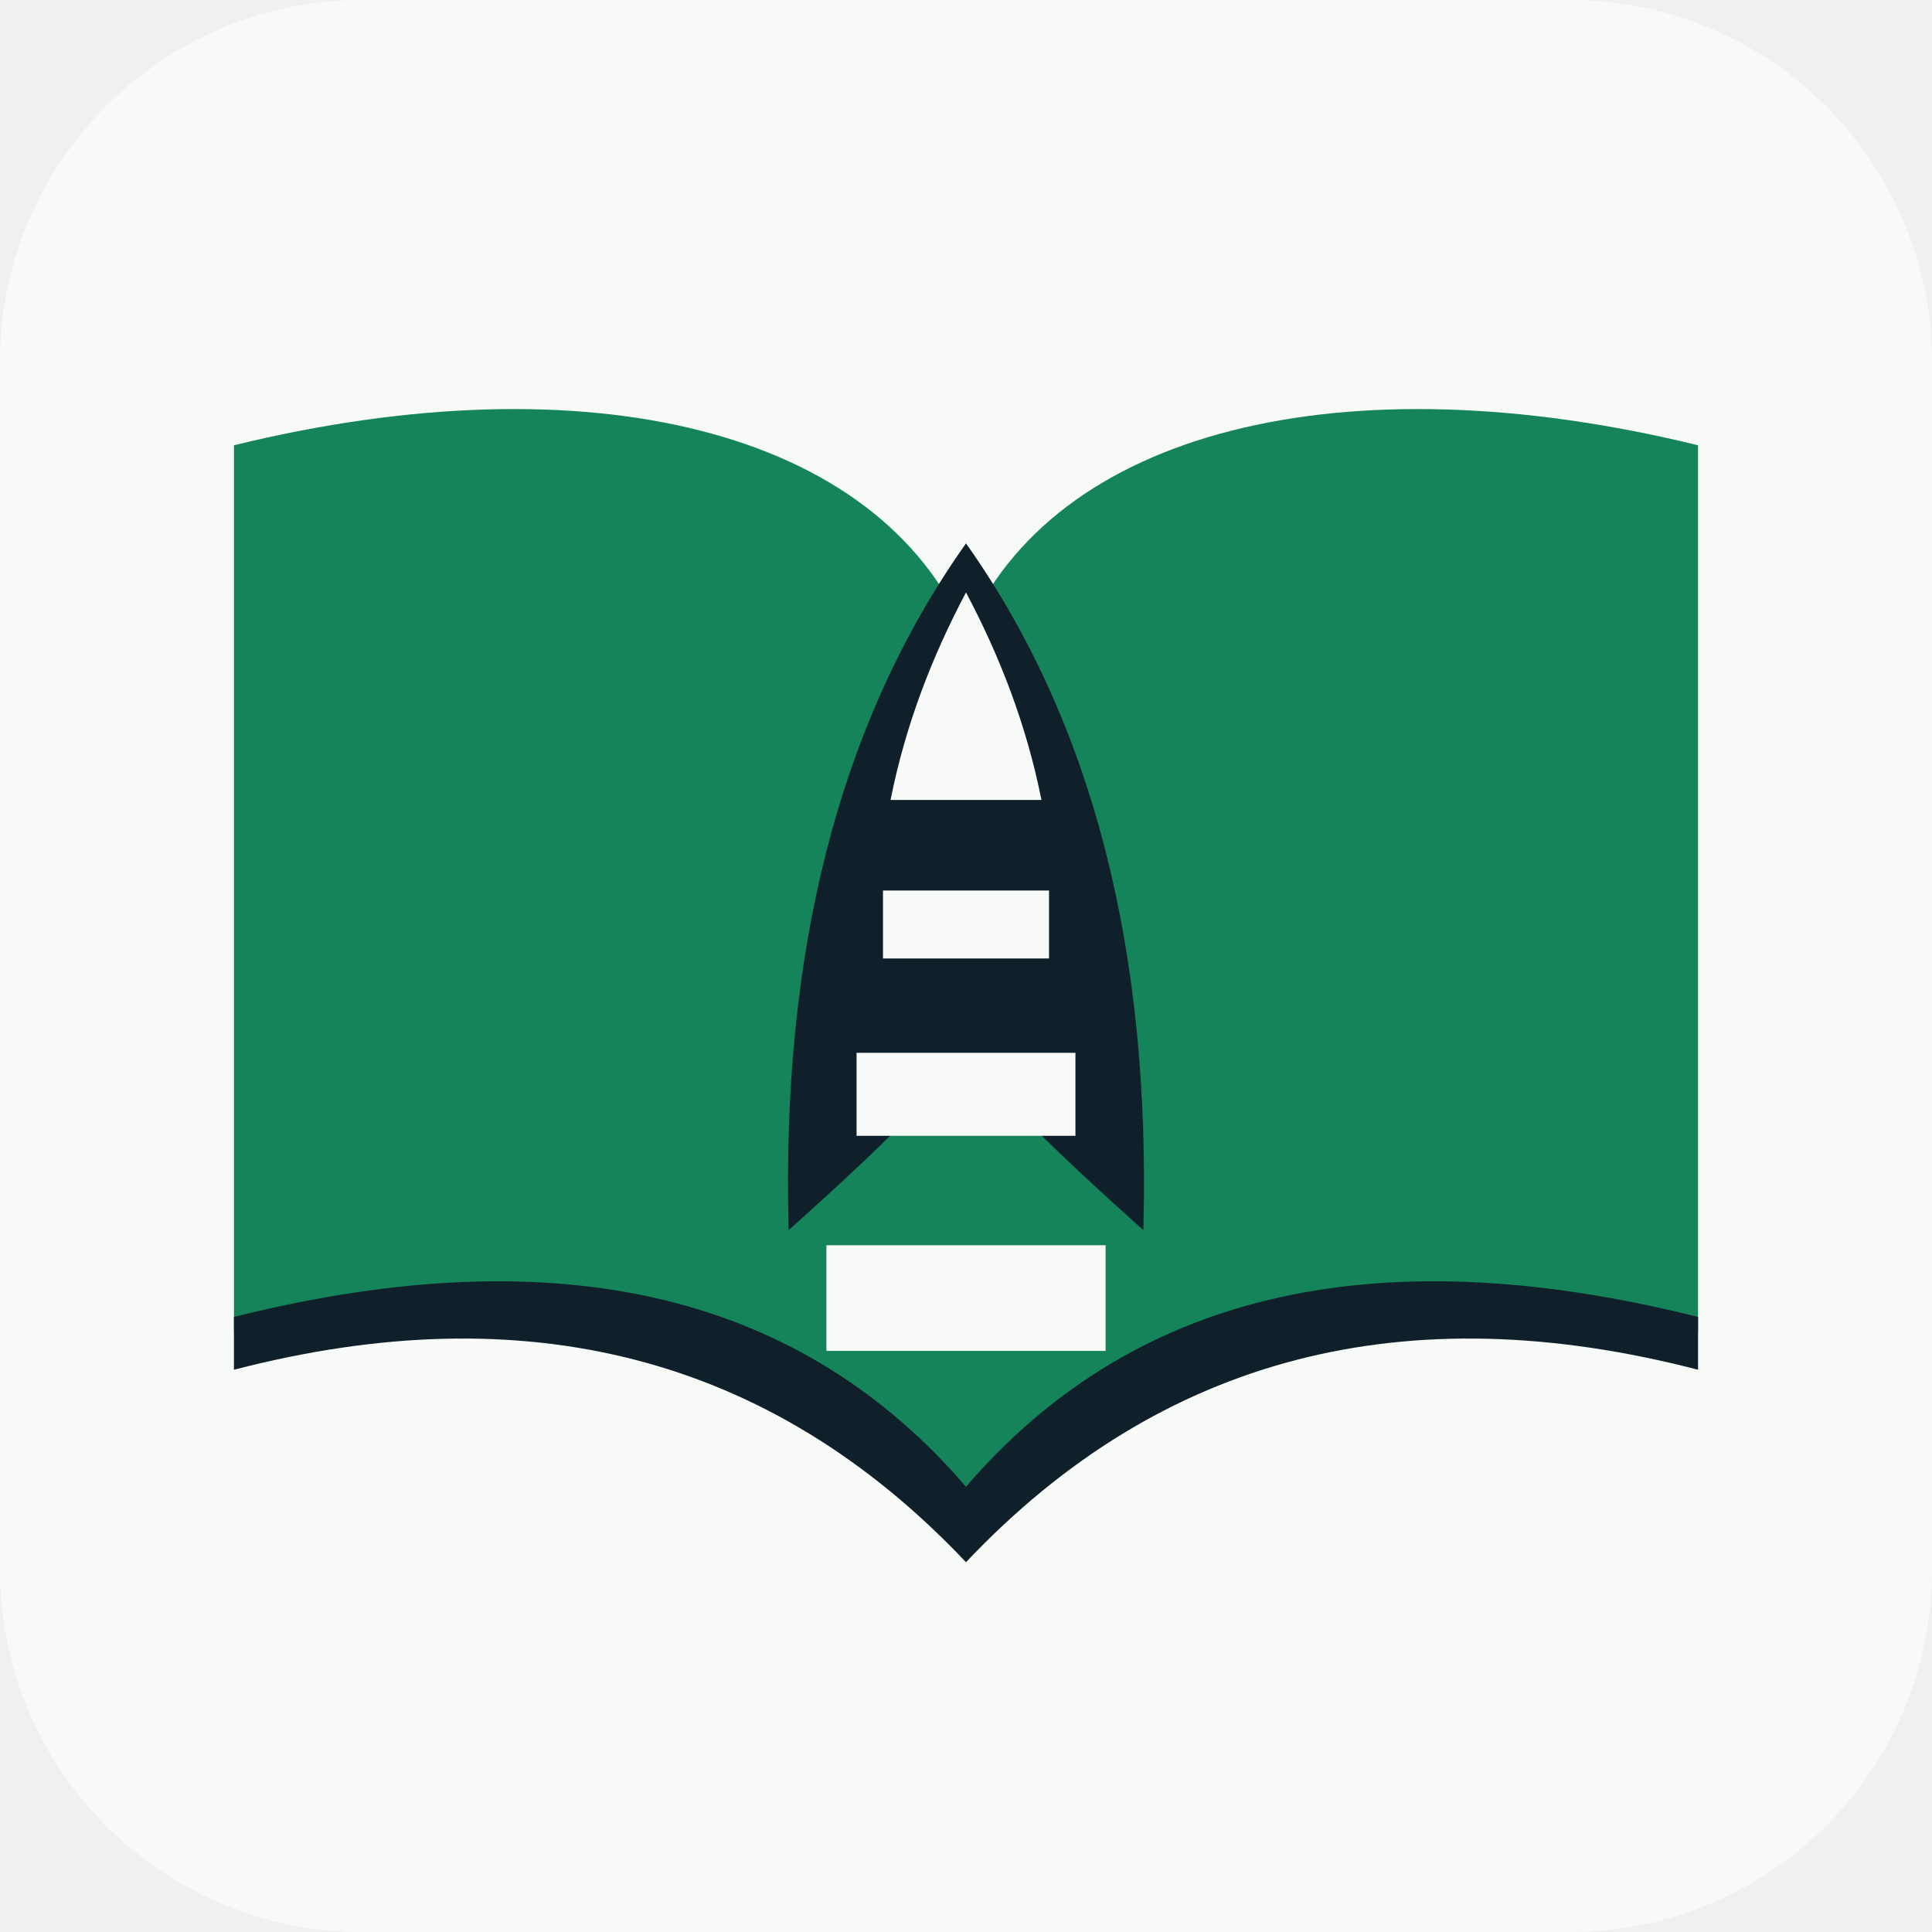
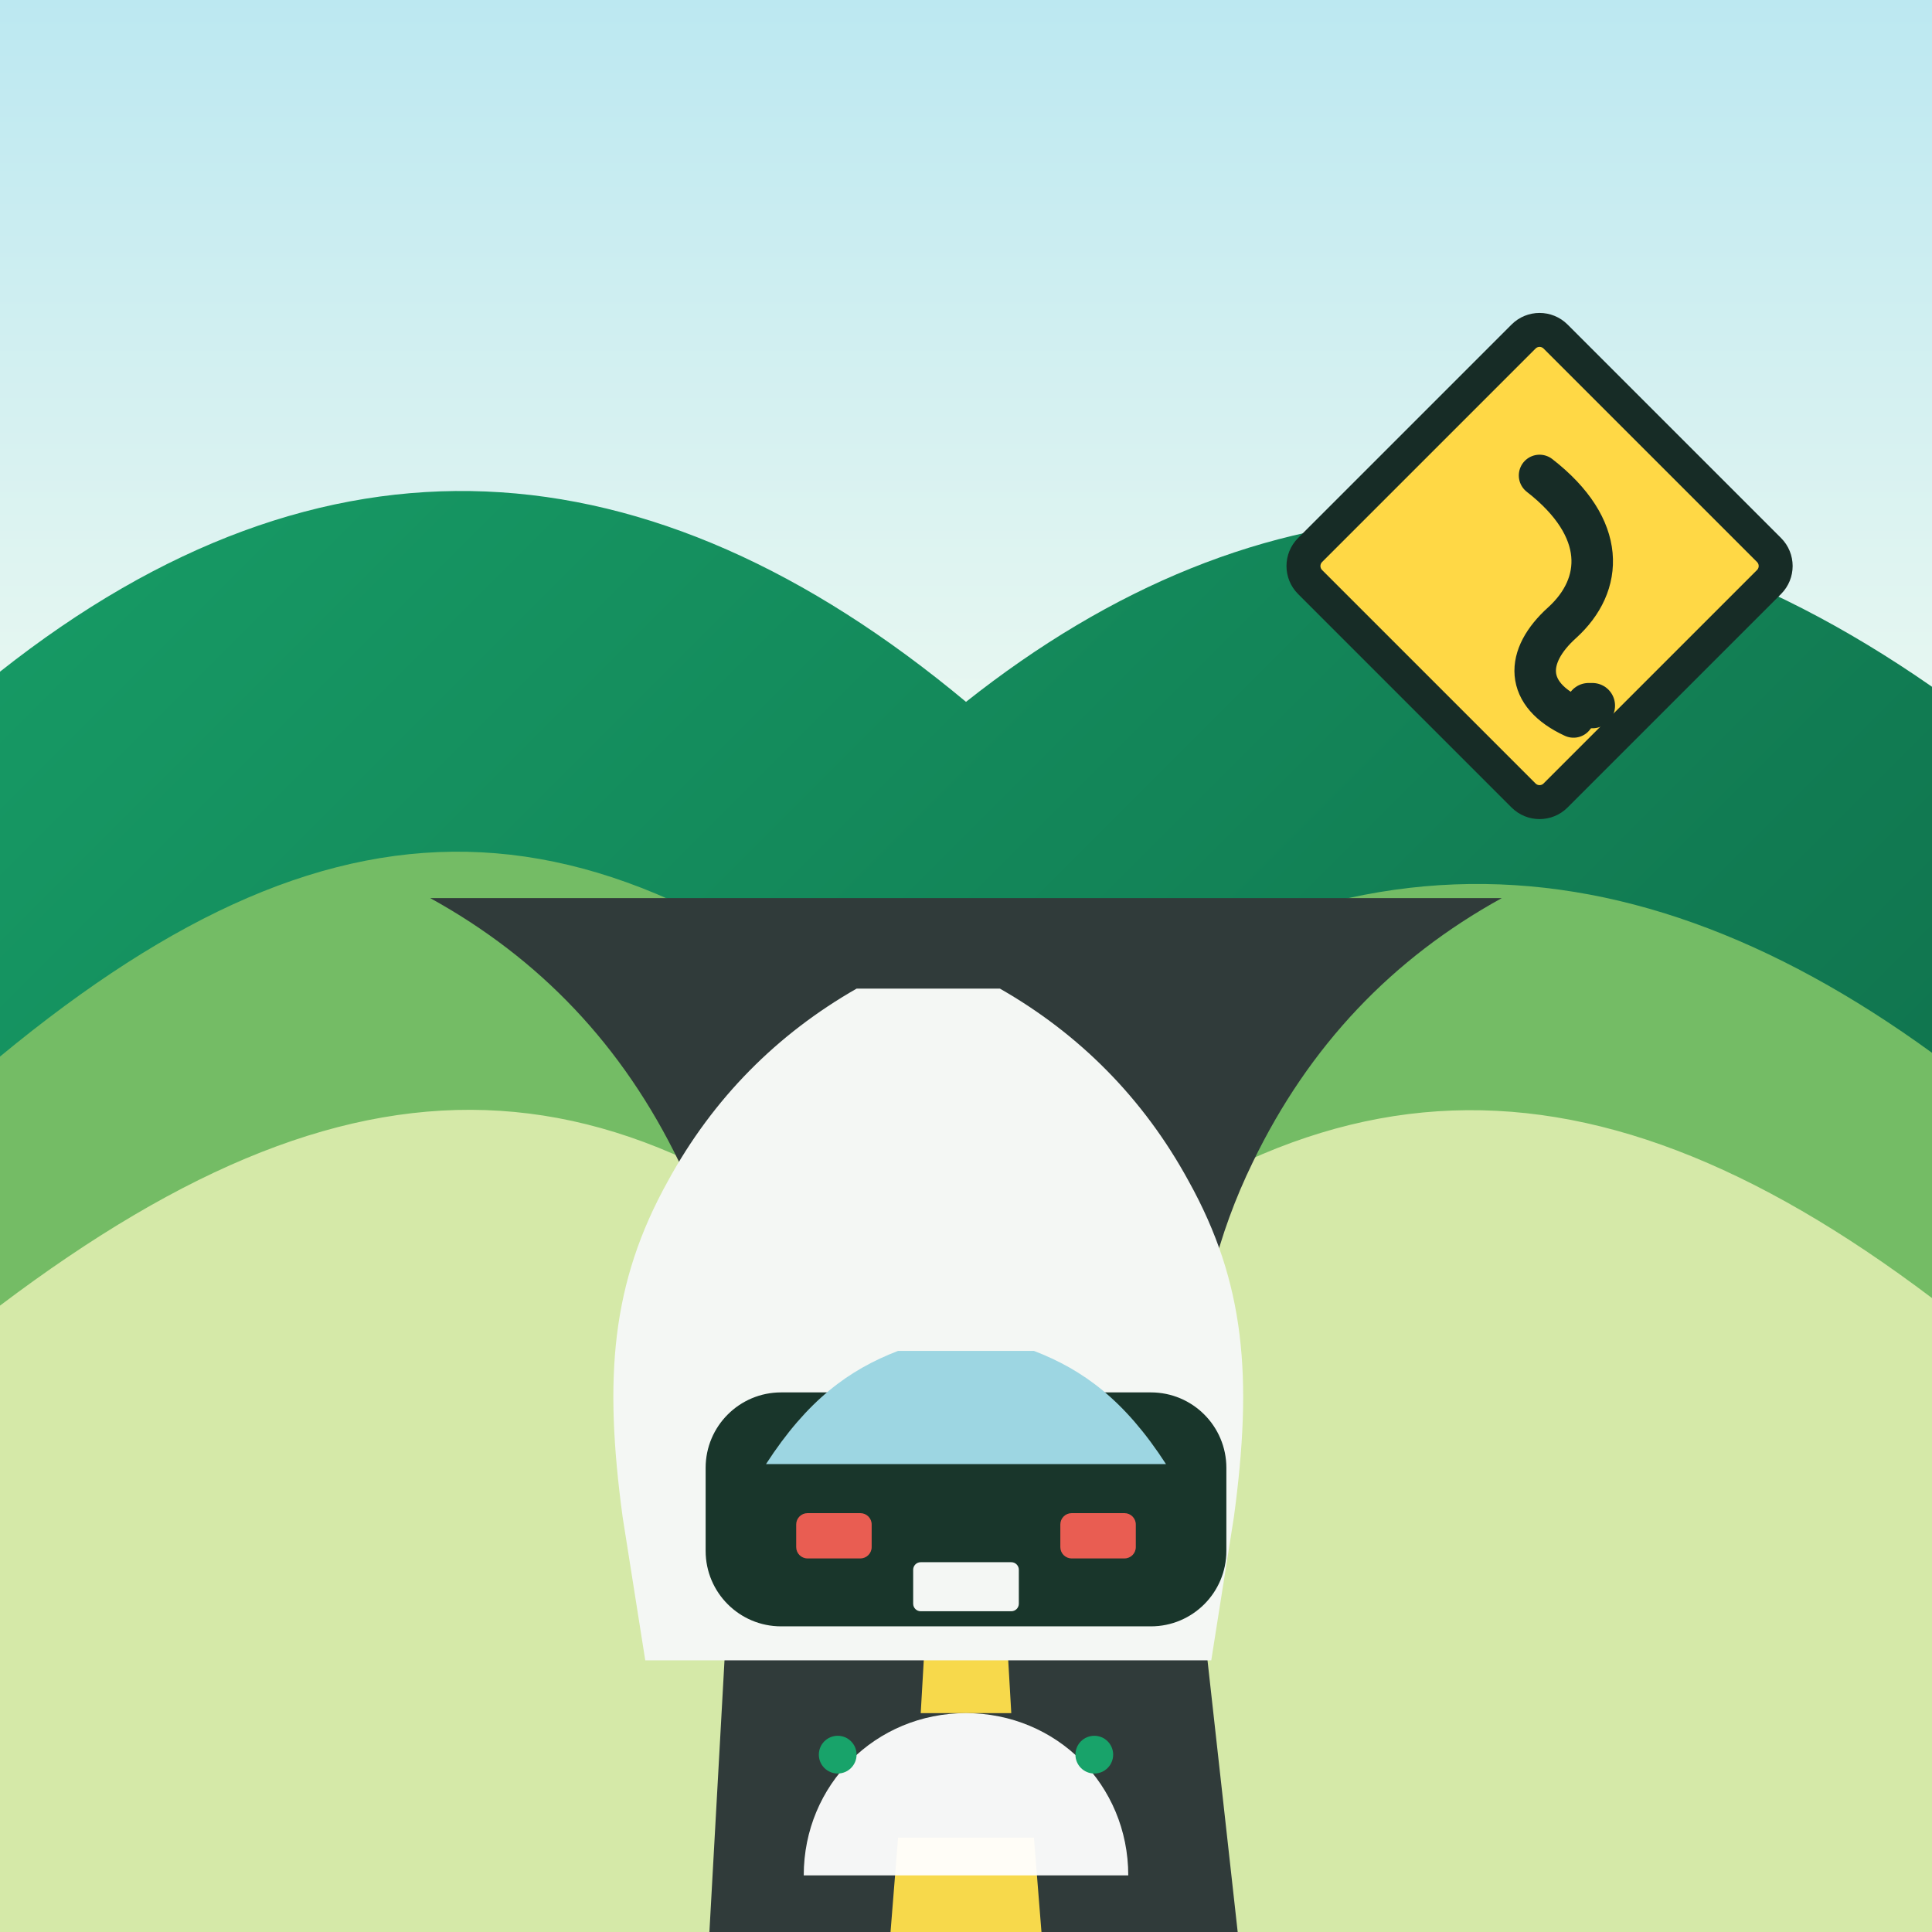
<svg xmlns="http://www.w3.org/2000/svg" viewBox="0 0 512 512">
-   <rect width="512" height="512" rx="96" fill="#f8faf8" />
-   <path d="M62 118c94-23 171-4 194 50v238c-37-50-103-72-194-53z" fill="#16845a" />
-   <path d="M450 118c-94-23-171-4-194 50v238c37-50 103-72 194-53z" fill="#16845a" />
-   <path d="M256 144c-34 48-49 109-47 182 19-17 35-32 47-47 12 15 28 30 47 47 2-73-13-134-47-182z" fill="#10202a" />
-   <path d="M256 157c-9 17-16 35-20 55h40c-4-20-11-38-20-55zM234 236h44v18h-44zM227 279h58v22h-58zM219 330h74v28h-74z" fill="#f8faf8" />
-   <path d="M62 349c88-22 151-5 194 45v20c-52-55-117-71-194-51z" fill="#10202a" />
-   <path d="M450 349c-88-22-151-5-194 45v20c52-55 117-71 194-51z" fill="#10202a" />
+   <defs>
+     <linearGradient id="bg" x1="0" y1="0" x2="1" y2="1">
+       <stop offset="0" stop-color="#18a36a" />
+       <stop offset="1" stop-color="#0e6847" />
+     </linearGradient>
+     <linearGradient id="sky" x1="0" y1="0" x2="0" y2="1">
+       <stop offset="0" stop-color="#bce8f1" />
+       <stop offset="1" stop-color="#e7f7f1" />
+     </linearGradient>
+   </defs>
+   <rect width="512" height="512" rx="112" fill="url(#bg)" />
+   <path d="M0 178c86-68 172-62 256 8 77-61 164-68 256-4v-182H0z" fill="url(#sky)" />
+   <path d="M0 280c92-76 163-73 256 14 88-78 172-76 256-15v233H0z" fill="#74bc65" />
+   <path d="M0 346c98-74 170-69 256 16 86-85 162-89 256-18v168H0z" fill="#d5e9a8" />
+   <path d="M188 512h140l-8-72c-6-55-7-93 12-132 15-31 37-54 66-70H114c29 16 51 39 66 70 19 39 18 77 12 132z" fill="#303b3a" />
+   <path d="M255 332h7l5 41h-17zM247 402h18l3 52h-24zM238 487h36l2 25h-40z" fill="#f7d94b" />
+   <path d="M165 402c-5-37-3-62 12-89 12-22 29-39 50-51h38c21 12 38 29 50 51 15 27 17 52 12 89l-6 38H171z" fill="#f4f7f4" />
+   <rect x="187" y="369" width="138" height="62" rx="20" fill="#19362b" />
+   <path d="M203 388c11-17 22-25 35-30h36c13 5 24 13 35 30z" fill="#9dd6e2" />
+   <rect x="211" y="401" width="20" height="12" rx="3" fill="#e95d52" />
+   <rect x="281" y="401" width="20" height="12" rx="3" fill="#e95d52" />
+   <rect x="242" y="414" width="28" height="13" rx="2" fill="#f4f7f4" />
+   <g transform="translate(362 104)">
+     <rect x="0" y="0" width="92" height="92" rx="6" transform="rotate(45 46 46)" fill="#ffd845" stroke="#172c26" stroke-width="9" />
+     <path d="M46 22c18 14 17 29 6 39-10 9-10 19 3 25" fill="none" stroke="#172c26" stroke-width="11" stroke-linecap="round" />
+     <path d="M59 83h1" stroke="#172c26" stroke-width="12" stroke-linecap="round" />
+   </g>
+   <path d="M256 454c-24 0-43 19-43 43h86c0-24-19-43-43-43z" fill="#fff" opacity=".95" />
+   <circle cx="222" cy="465" r="5" fill="#18a36a" />
+   <circle cx="290" cy="465" r="5" fill="#18a36a" />
</svg>
